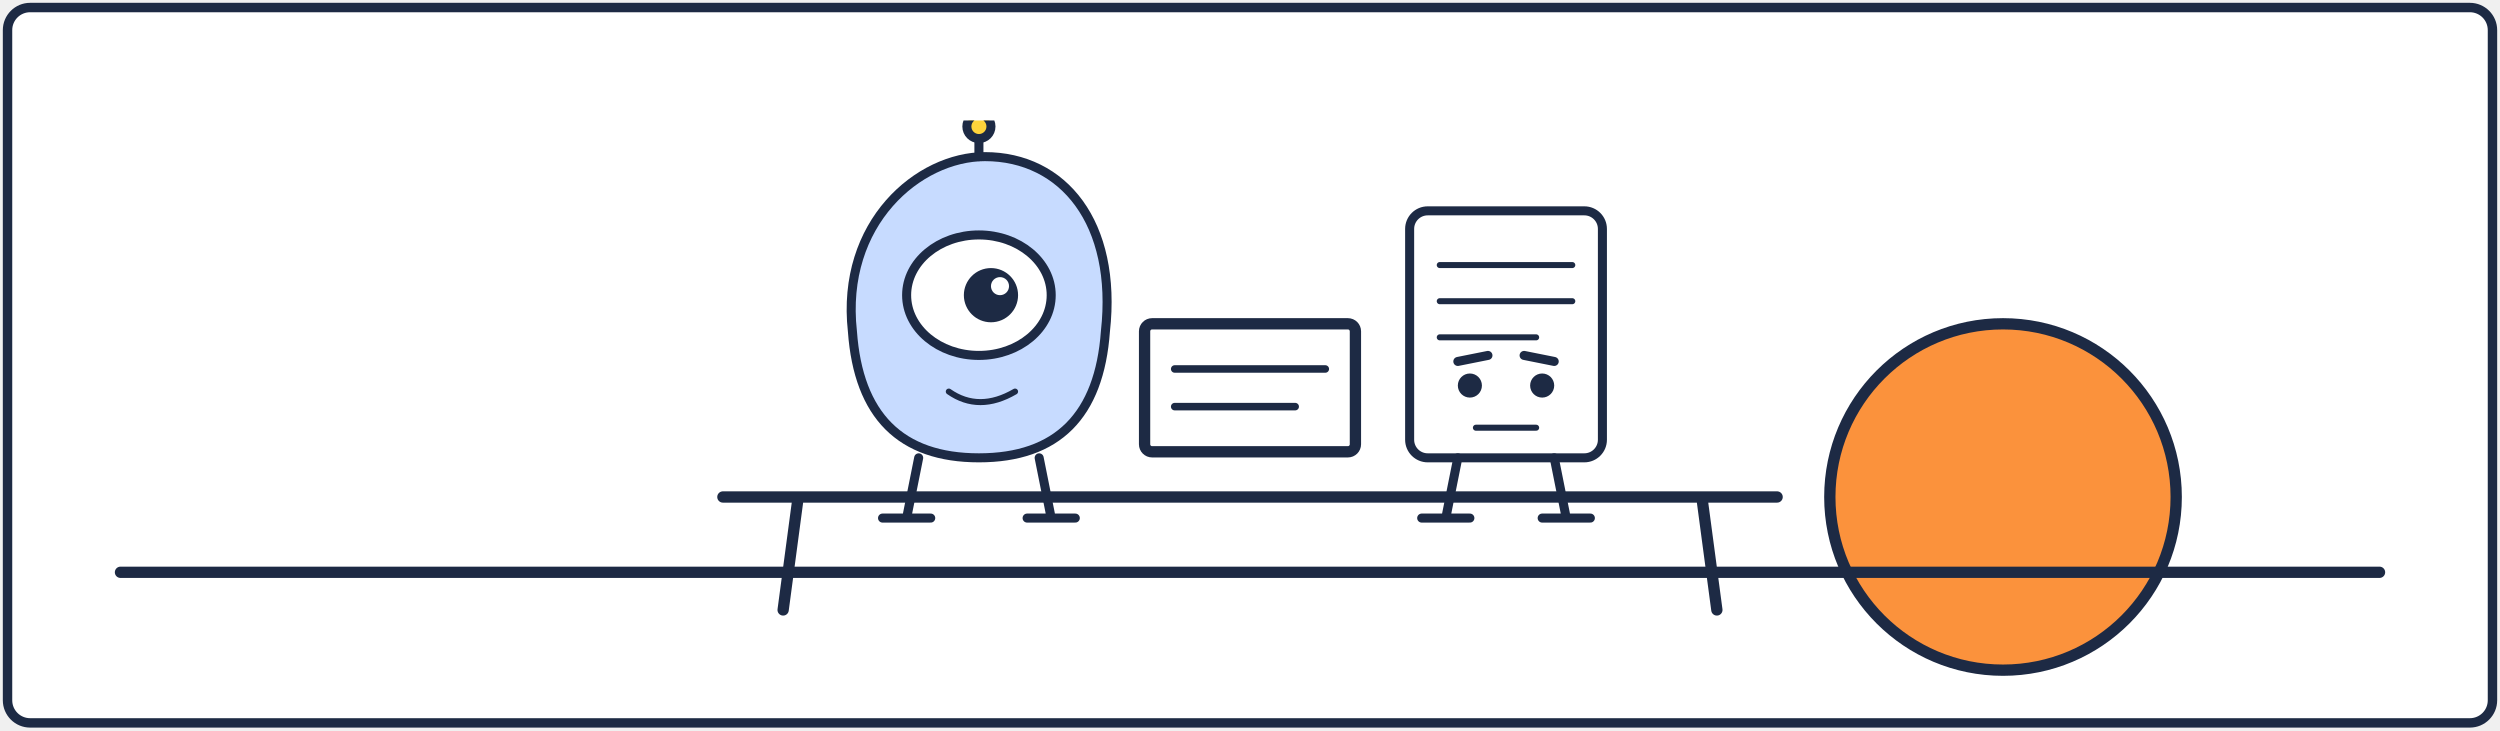
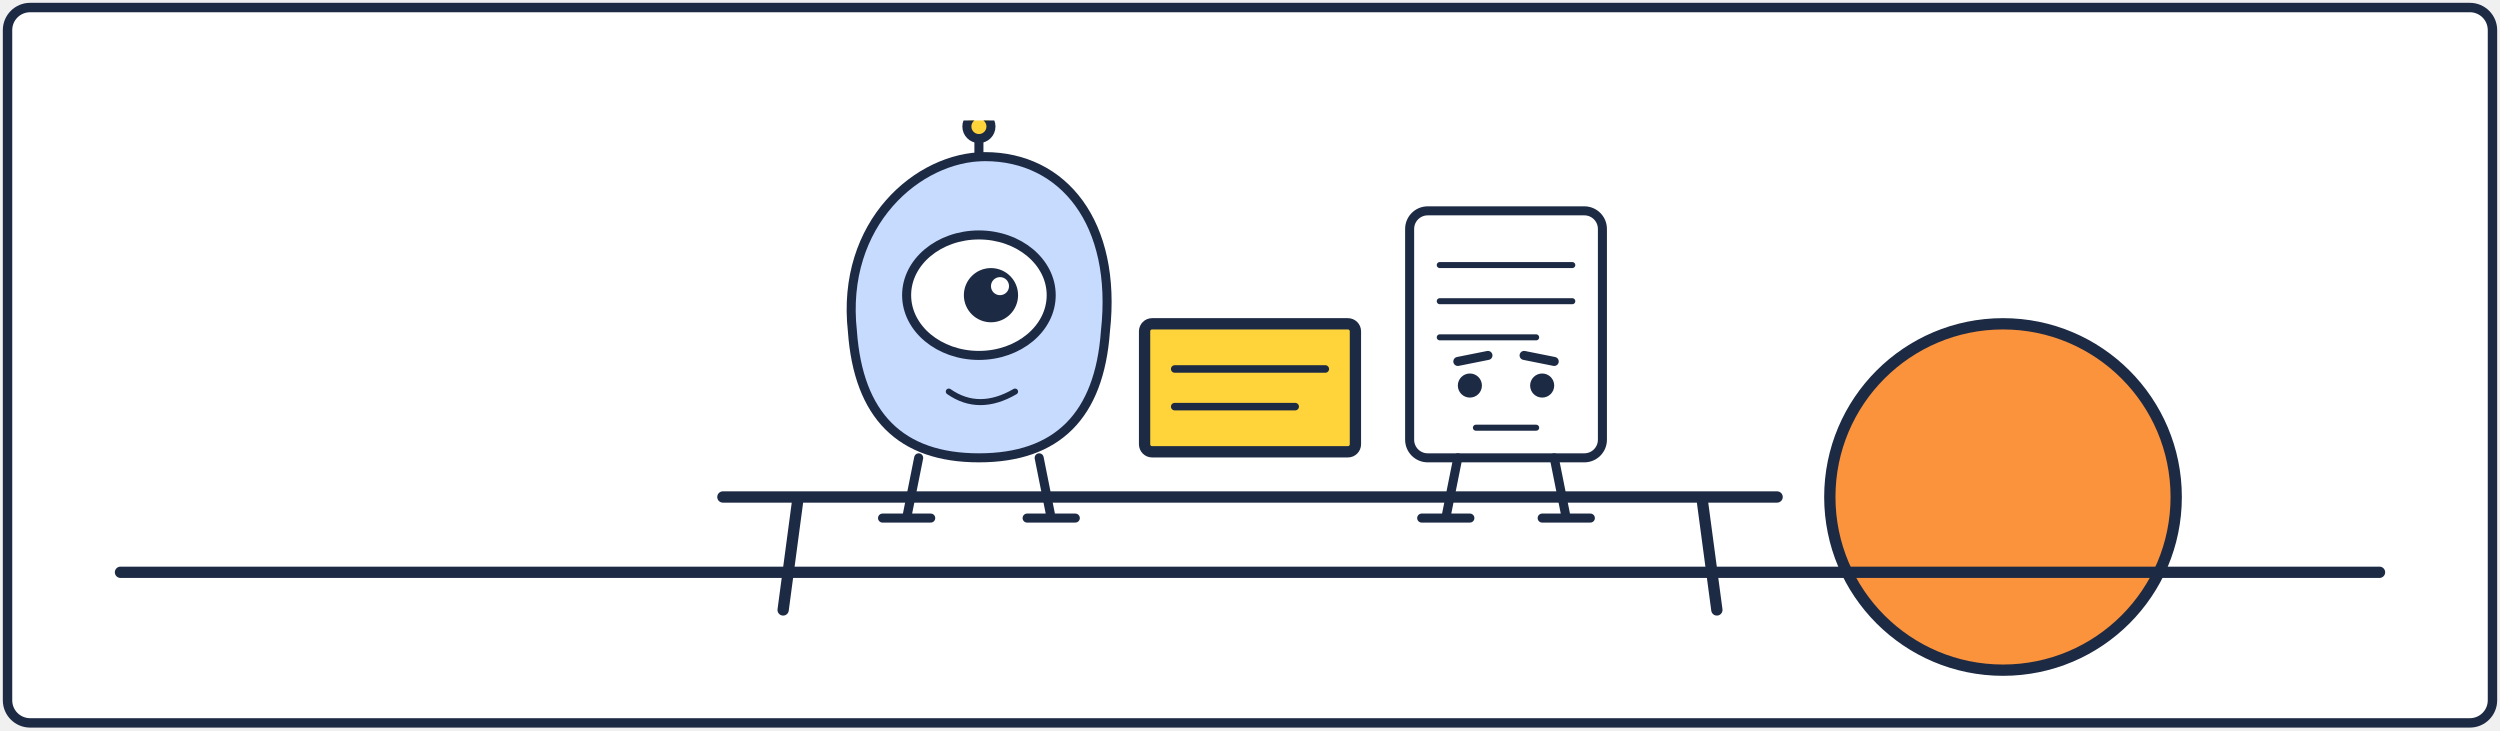
<svg xmlns="http://www.w3.org/2000/svg" viewBox="-12 -12 664 194" width="664" height="194" role="img">
  <style>
  .ln { fill: none; stroke: #1d2a44; stroke-width: 3; stroke-linecap: round; stroke-linejoin: round; }
  .thin { stroke-width: 2; }
  .inkf { fill: #1d2a44; }
  .paperf { fill: #ffffff; stroke: #1d2a44; stroke-width: 3; stroke-linejoin: round; }
  .skyf { fill: #c7dbff; stroke: #1d2a44; stroke-width: 3; stroke-linejoin: round; }
  .hif { fill: #ffd43b; stroke: #1d2a44; stroke-width: 3; stroke-linejoin: round; }
  .okl { fill: none; stroke: #16a34a; stroke-width: 4; stroke-linejoin: round; }
  .nol { fill: none; stroke: #dc2626; stroke-width: 4; stroke-linejoin: round; }
  .hand { font-family: "Patrick Hand", "Comic Neue", "Comic Sans MS", "Chalkboard SE", cursive; fill: #1d2a44; }
  .handok { font-family: "Patrick Hand", "Comic Neue", "Comic Sans MS", "Chalkboard SE", cursive; fill: #16a34a; }
  .handno { font-family: "Patrick Hand", "Comic Neue", "Comic Sans MS", "Chalkboard SE", cursive; fill: #dc2626; }
  .mono { font-family: "JetBrains Mono", Menlo, Consolas, monospace; fill: #1d2a44; }
</style>
  <defs>
    <symbol id="mind" viewBox="0 0 120 140">
      <path class="skyf" d="M18 70 C14 34 40 12 62 12 C88 12 106 34 102 70 C100 98 86 112 60 112 C34 112 20 98 18 70 Z" />
      <ellipse class="paperf" cx="60" cy="58" rx="24" ry="20" />
      <g class="blink">
        <circle class="inkf" cx="64" cy="58" r="9" />
        <circle fill="#ffffff" cx="67" cy="55" r="3" />
      </g>
      <path class="ln thin" d="M50 90 Q60 97 72 90" />
      <path class="ln" d="M40 112 L36 132 M80 112 L84 132 M28 132 L44 132 M76 132 L92 132" />
      <path class="ln" d="M60 12 L60 2" />
      <circle class="hif" cx="60" cy="2" r="4" />
    </symbol>
    <symbol id="checker" viewBox="0 0 120 140">
      <rect class="paperf" x="28" y="30" width="64" height="82" rx="6" />
      <path class="ln thin" d="M38 48 L82 48 M38 60 L82 60 M38 72 L70 72" />
      <circle class="paperf" cx="48" cy="20" r="0" />
      <circle class="inkf" cx="50" cy="40" r="0" />
      <path class="ln" d="M44 112 L40 132 M76 112 L80 132 M32 132 L48 132 M72 132 L88 132" />
      <circle class="inkf" cx="48" cy="88" r="4" />
      <circle class="inkf" cx="72" cy="88" r="4" />
      <path class="ln thin" d="M50 102 L70 102" />
      <path class="ln" d="M44 80 L54 78 M66 78 L76 80" />
    </symbol>
    <symbol id="chatty" viewBox="0 0 140 140">
      <path class="paperf" d="M20 30 Q20 12 40 12 L100 12 Q120 12 120 30 L120 80 Q120 98 100 98 L56 98 L34 122 L38 98 Q20 98 20 80 Z" />
      <circle class="inkf" cx="52" cy="48" r="6" />
      <circle class="inkf" cx="88" cy="48" r="6" />
      <path class="ln" d="M46 70 Q70 88 94 70" />
      <path class="ln thin" d="M124 22 L134 14 M126 40 L138 40 M124 58 L134 66" />
    </symbol>
  </defs>
  <rect x="-10" y="-10" width="660" height="190" rx="6" fill="#ffffff" stroke="#1d2a44" stroke-width="2.5" />
  <circle fill="#fb923c" stroke="#1d2a44" stroke-width="3" cx="520" cy="120" r="46" />
  <path class="ln" d="M20 140 L620 140" />
  <path class="ln" d="M180 120 L460 120 M200 120 L196 150 M440 120 L444 150" />
  <use href="#mind" x="200" y="20" width="96" height="112" />
  <use href="#checker" x="340" y="20" width="96" height="112" />
-   <rect class="paperf" x="292" y="74" width="56" height="34" rx="2" />
+   <rect class="hif" x="292" y="74" width="56" height="34" rx="2" />
  <path class="ln thin" d="M300 86 L340 86 M300 96 L332 96" />
</svg>
